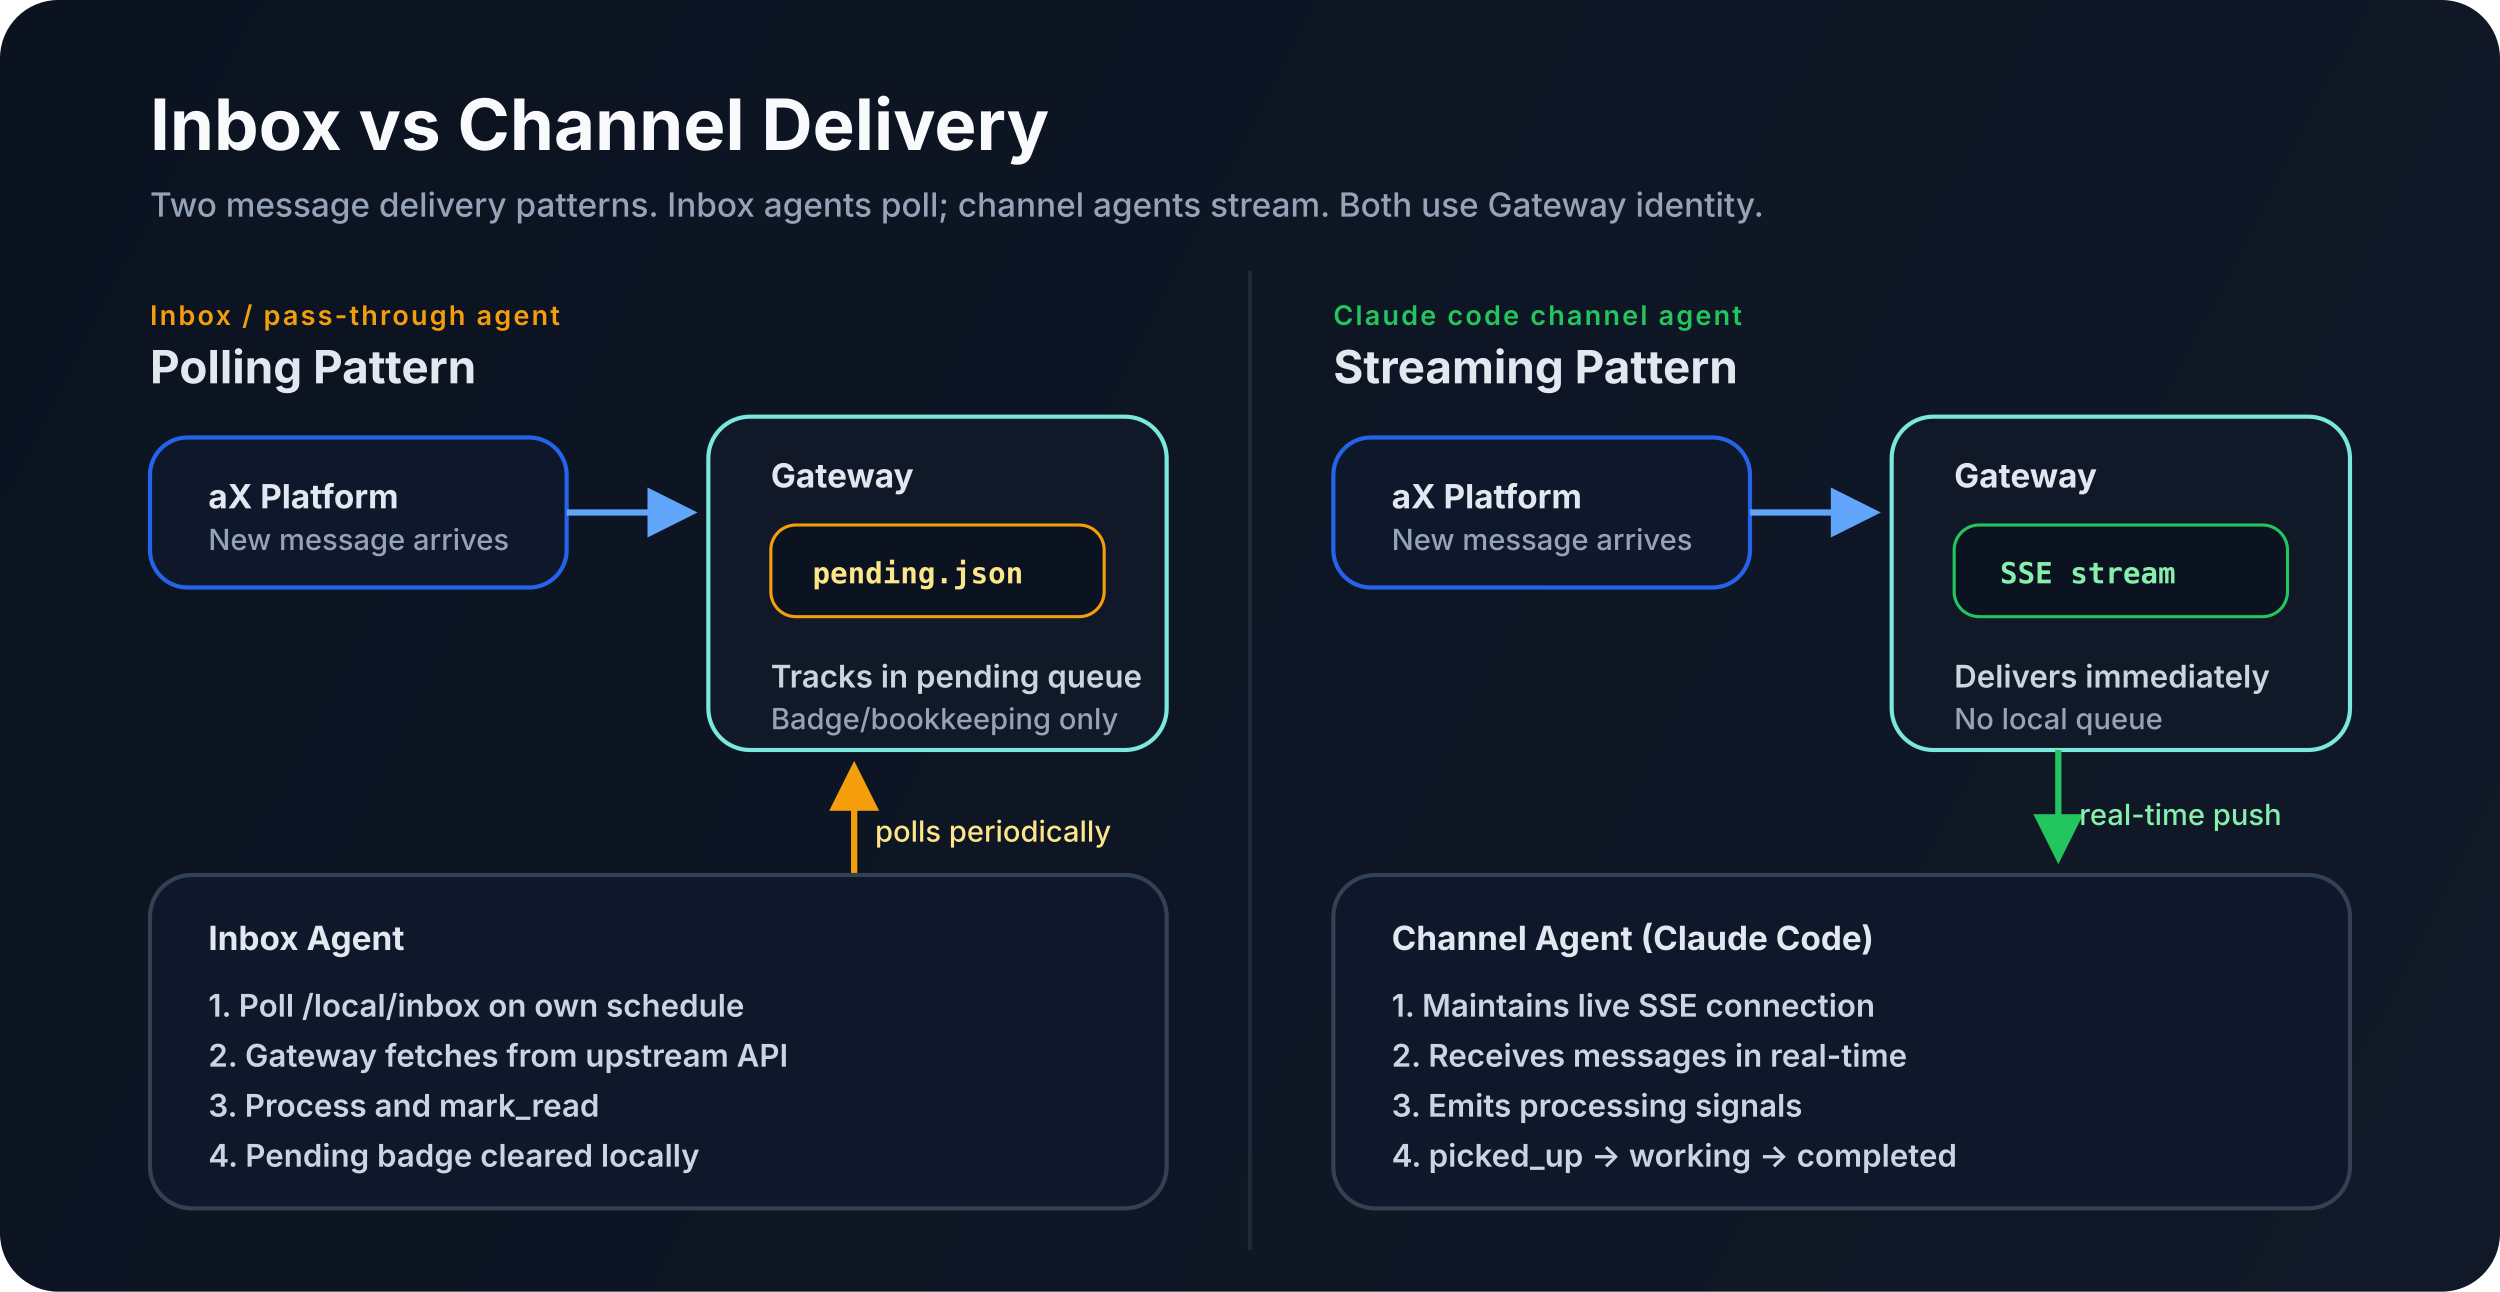
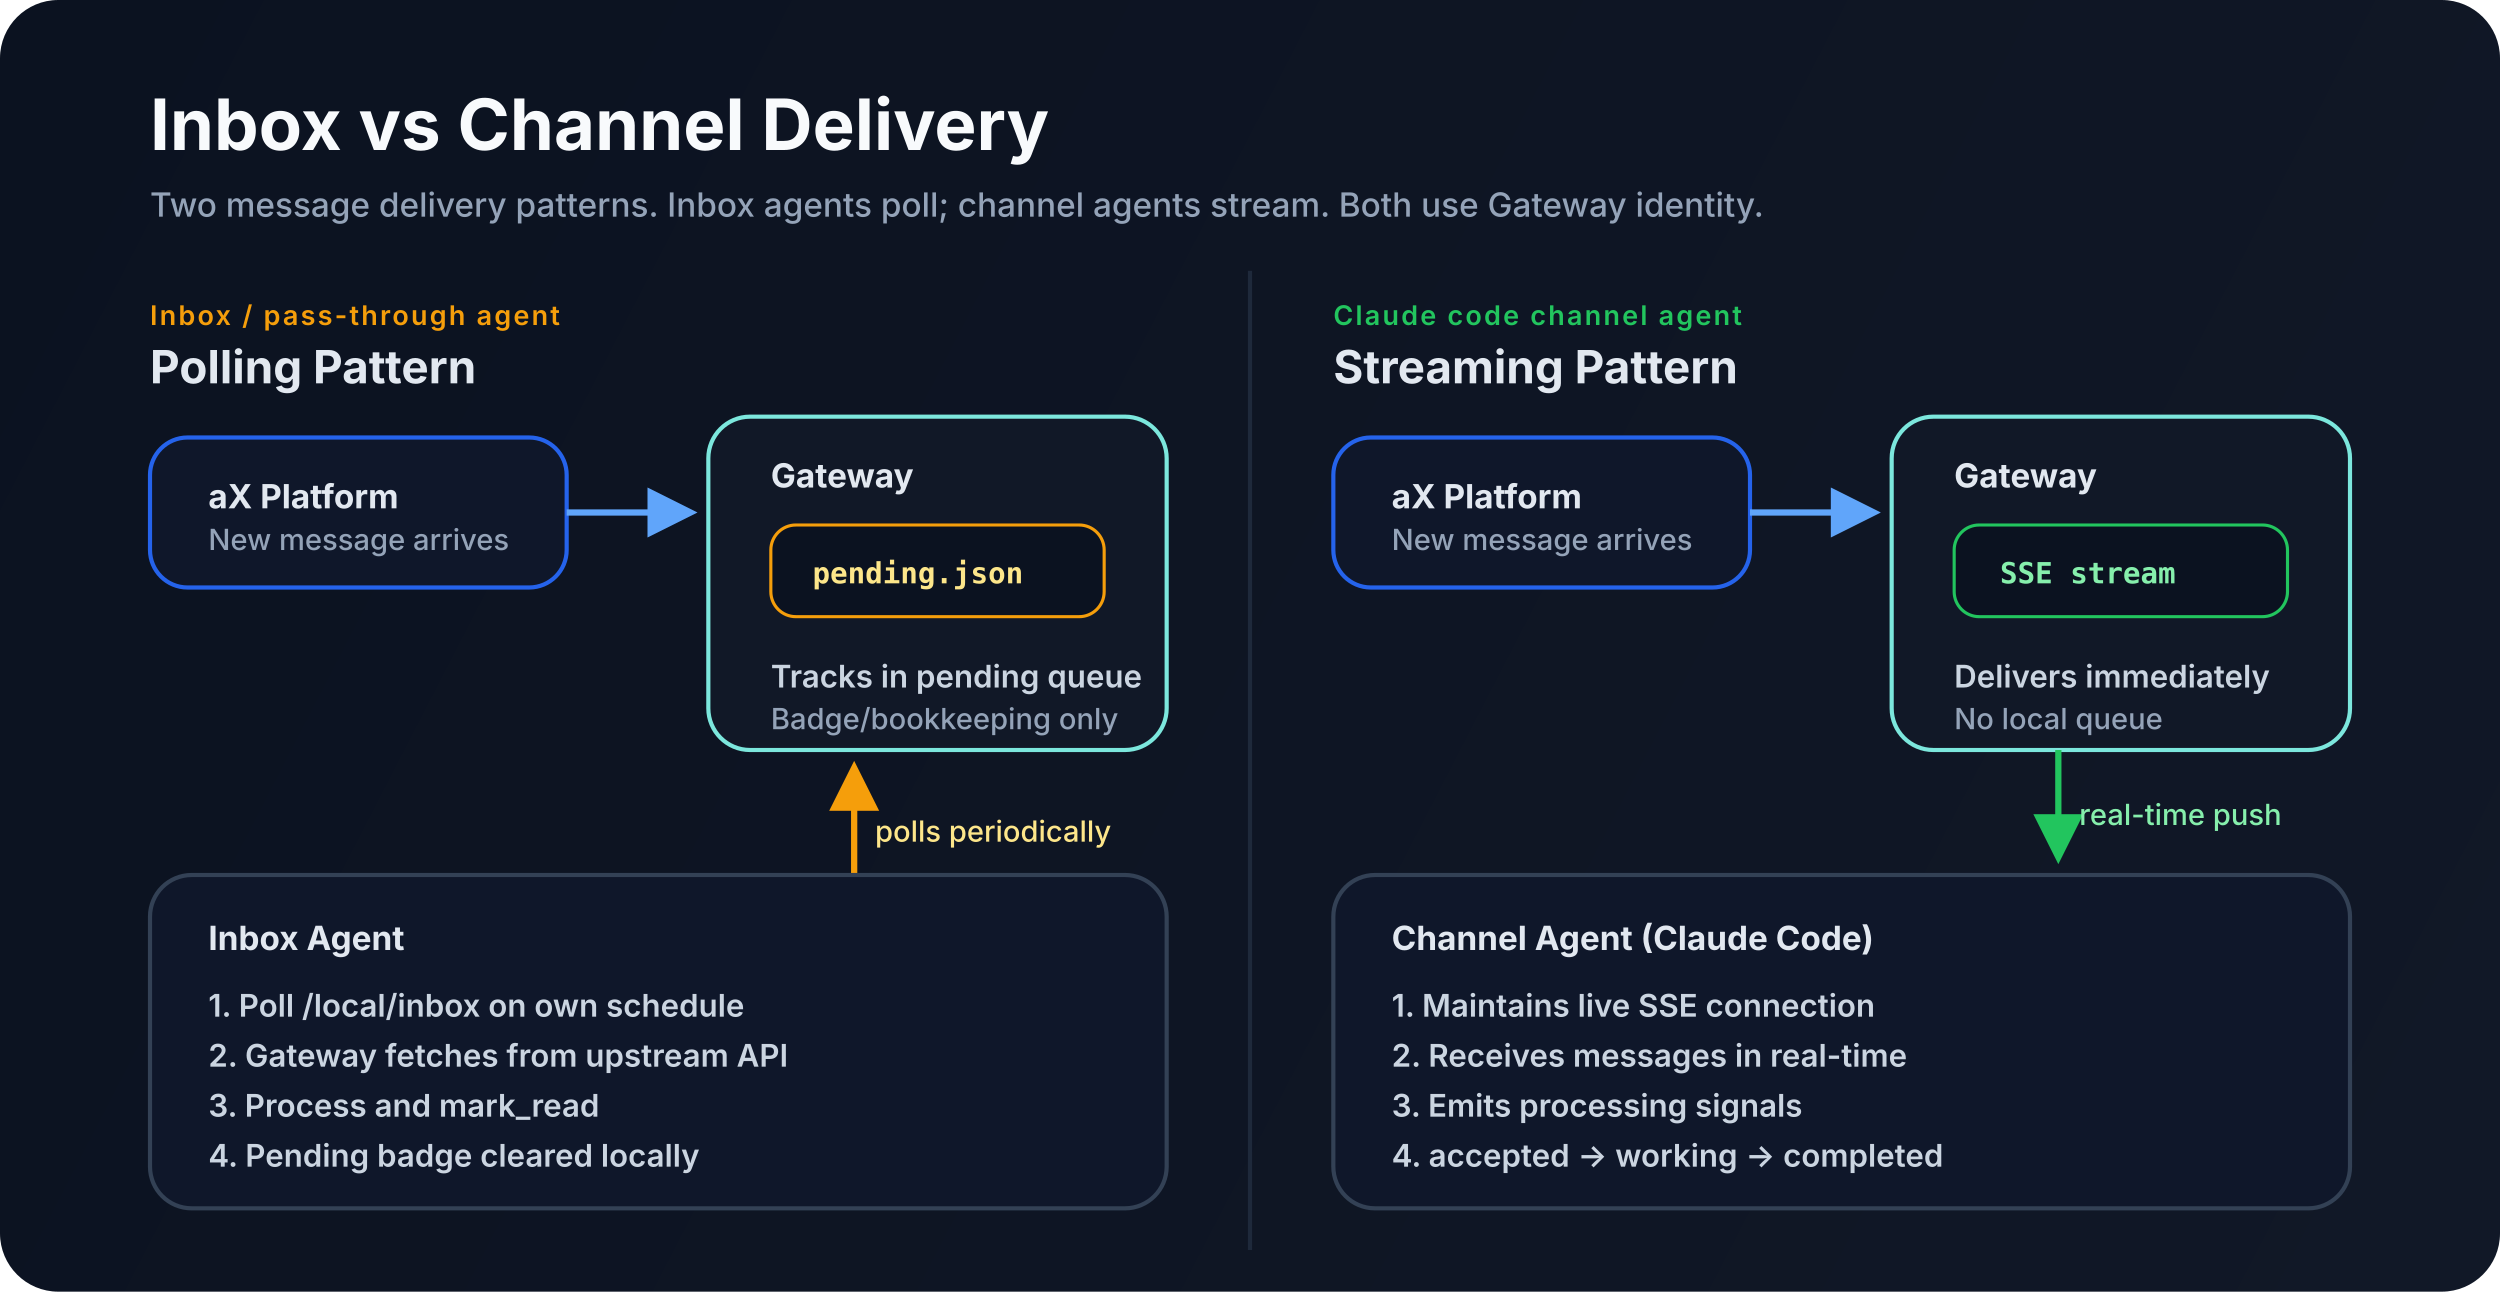
<svg xmlns="http://www.w3.org/2000/svg" width="1200" height="620" viewBox="0 0 1200 620" fill="none" role="img" aria-labelledby="title desc">
  <defs>
    <linearGradient id="bg" x1="0" y1="0" x2="1200" y2="620" gradientUnits="userSpaceOnUse">
      <stop stop-color="#0B1220" />
      <stop offset="1" stop-color="#111827" />
    </linearGradient>
    <marker id="arrow" viewBox="0 0 10 10" refX="8" refY="5" markerWidth="8" markerHeight="8" orient="auto-start-reverse">
      <path d="M0 0L10 5L0 10V0Z" fill="#60A5FA" />
    </marker>
    <marker id="arrowGreen" viewBox="0 0 10 10" refX="8" refY="5" markerWidth="8" markerHeight="8" orient="auto-start-reverse">
      <path d="M0 0L10 5L0 10V0Z" fill="#22C55E" />
    </marker>
    <marker id="arrowAmber" viewBox="0 0 10 10" refX="8" refY="5" markerWidth="8" markerHeight="8" orient="auto-start-reverse">
      <path d="M0 0L10 5L0 10V0Z" fill="#F59E0B" />
    </marker>
    <style>
      .title { font: 700 34px Inter, system-ui, sans-serif; fill: #F8FAFC; }
      .subtitle { font: 500 16px Inter, system-ui, sans-serif; fill: #94A3B8; }
      .label { font: 700 22px Inter, system-ui, sans-serif; fill: #E2E8F0; }
      .body { font: 500 16px Inter, system-ui, sans-serif; fill: #CBD5E1; }
      .small { font: 600 13px Inter, system-ui, sans-serif; fill: #93C5FD; letter-spacing: 0.08em; text-transform: uppercase; }
      .mono { font: 600 14px 'SFMono-Regular', Consolas, monospace; fill: #DBEAFE; }
      .note { font: 500 14px Inter, system-ui, sans-serif; fill: #94A3B8; }
      .step { font: 600 15px Inter, system-ui, sans-serif; fill: #CBD5E1; }
    </style>
  </defs>
  <rect width="1200" height="620" rx="28" fill="url(#bg)" />
  <text x="72" y="72" class="title">Inbox vs Channel Delivery</text>
  <text x="72" y="104" class="subtitle">Two message delivery patterns. Inbox agents poll; channel agents stream. Both use Gateway identity.</text>
  <line x1="600" y1="130" x2="600" y2="600" stroke="#1E293B" stroke-width="2" />
  <text x="72" y="156" class="small" style="fill:#F59E0B;">Inbox / pass-through agent</text>
  <text x="72" y="184" class="label">Polling Pattern</text>
  <rect x="72" y="210" width="200" height="72" rx="18" fill="#0F172A" stroke="#2563EB" stroke-width="2" />
  <text x="100" y="244" class="label" style="font-size:16px;">aX Platform</text>
  <text x="100" y="264" class="note">New message arrives</text>
  <path d="M272 246H330" stroke="#60A5FA" stroke-width="3" marker-end="url(#arrow)" />
  <rect x="340" y="200" width="220" height="160" rx="20" fill="#111827" stroke="#7CE7DD" stroke-width="2" />
  <text x="370" y="234" class="label" style="font-size:16px;">Gateway</text>
  <rect x="370" y="252" width="160" height="44" rx="12" fill="#0B1220" stroke="#F59E0B" stroke-width="1.5" />
  <text x="390" y="280" class="mono" style="fill:#FDE68A;">pending.json</text>
  <text x="370" y="330" class="step">Tracks in pending queue</text>
  <text x="370" y="350" class="note">Badge/bookkeeping only</text>
  <path d="M410 420V370" stroke="#F59E0B" stroke-width="3" marker-end="url(#arrowAmber)" />
  <rect x="72" y="420" width="488" height="160" rx="20" fill="#0F172A" stroke="#334155" stroke-width="2" />
  <text x="100" y="456" class="label" style="font-size:16px;">Inbox Agent</text>
  <text x="100" y="488" class="step">1. Poll /local/inbox on own schedule</text>
  <text x="100" y="512" class="step">2. Gateway fetches from upstream API</text>
  <text x="100" y="536" class="step">3. Process and mark_read</text>
  <text x="100" y="560" class="step">4. Pending badge cleared locally</text>
  <text x="420" y="404" class="note" style="fill:#FDE68A;">polls periodically</text>
  <text x="640" y="156" class="small" style="fill:#22C55E;">Claude code channel agent</text>
  <text x="640" y="184" class="label">Streaming Pattern</text>
  <rect x="640" y="210" width="200" height="72" rx="18" fill="#0F172A" stroke="#2563EB" stroke-width="2" />
  <text x="668" y="244" class="label" style="font-size:16px;">aX Platform</text>
  <text x="668" y="264" class="note">New message arrives</text>
  <path d="M840 246H898" stroke="#60A5FA" stroke-width="3" marker-end="url(#arrow)" />
  <rect x="908" y="200" width="220" height="160" rx="20" fill="#111827" stroke="#7CE7DD" stroke-width="2" />
  <text x="938" y="234" class="label" style="font-size:16px;">Gateway</text>
  <rect x="938" y="252" width="160" height="44" rx="12" fill="#0B1220" stroke="#22C55E" stroke-width="1.5" />
  <text x="960" y="280" class="mono" style="fill:#86EFAC;">SSE stream</text>
  <text x="938" y="330" class="step">Delivers immediately</text>
  <text x="938" y="350" class="note">No local queue</text>
  <path d="M988 360V410" stroke="#22C55E" stroke-width="3" marker-end="url(#arrowGreen)" />
  <rect x="640" y="420" width="488" height="160" rx="20" fill="#0F172A" stroke="#334155" stroke-width="2" />
  <text x="668" y="456" class="label" style="font-size:16px;">Channel Agent (Claude Code)</text>
  <text x="668" y="488" class="step">1. Maintains live SSE connection</text>
  <text x="668" y="512" class="step">2. Receives messages in real-time</text>
  <text x="668" y="536" class="step">3. Emits processing signals</text>
-   <text x="668" y="560" class="step">4. picked_up → working → completed</text>
+   <text x="668" y="560" class="step">4. accepted → working → completed</text>
  <text x="998" y="396" class="note" style="fill:#86EFAC;">real-time push</text>
</svg>
